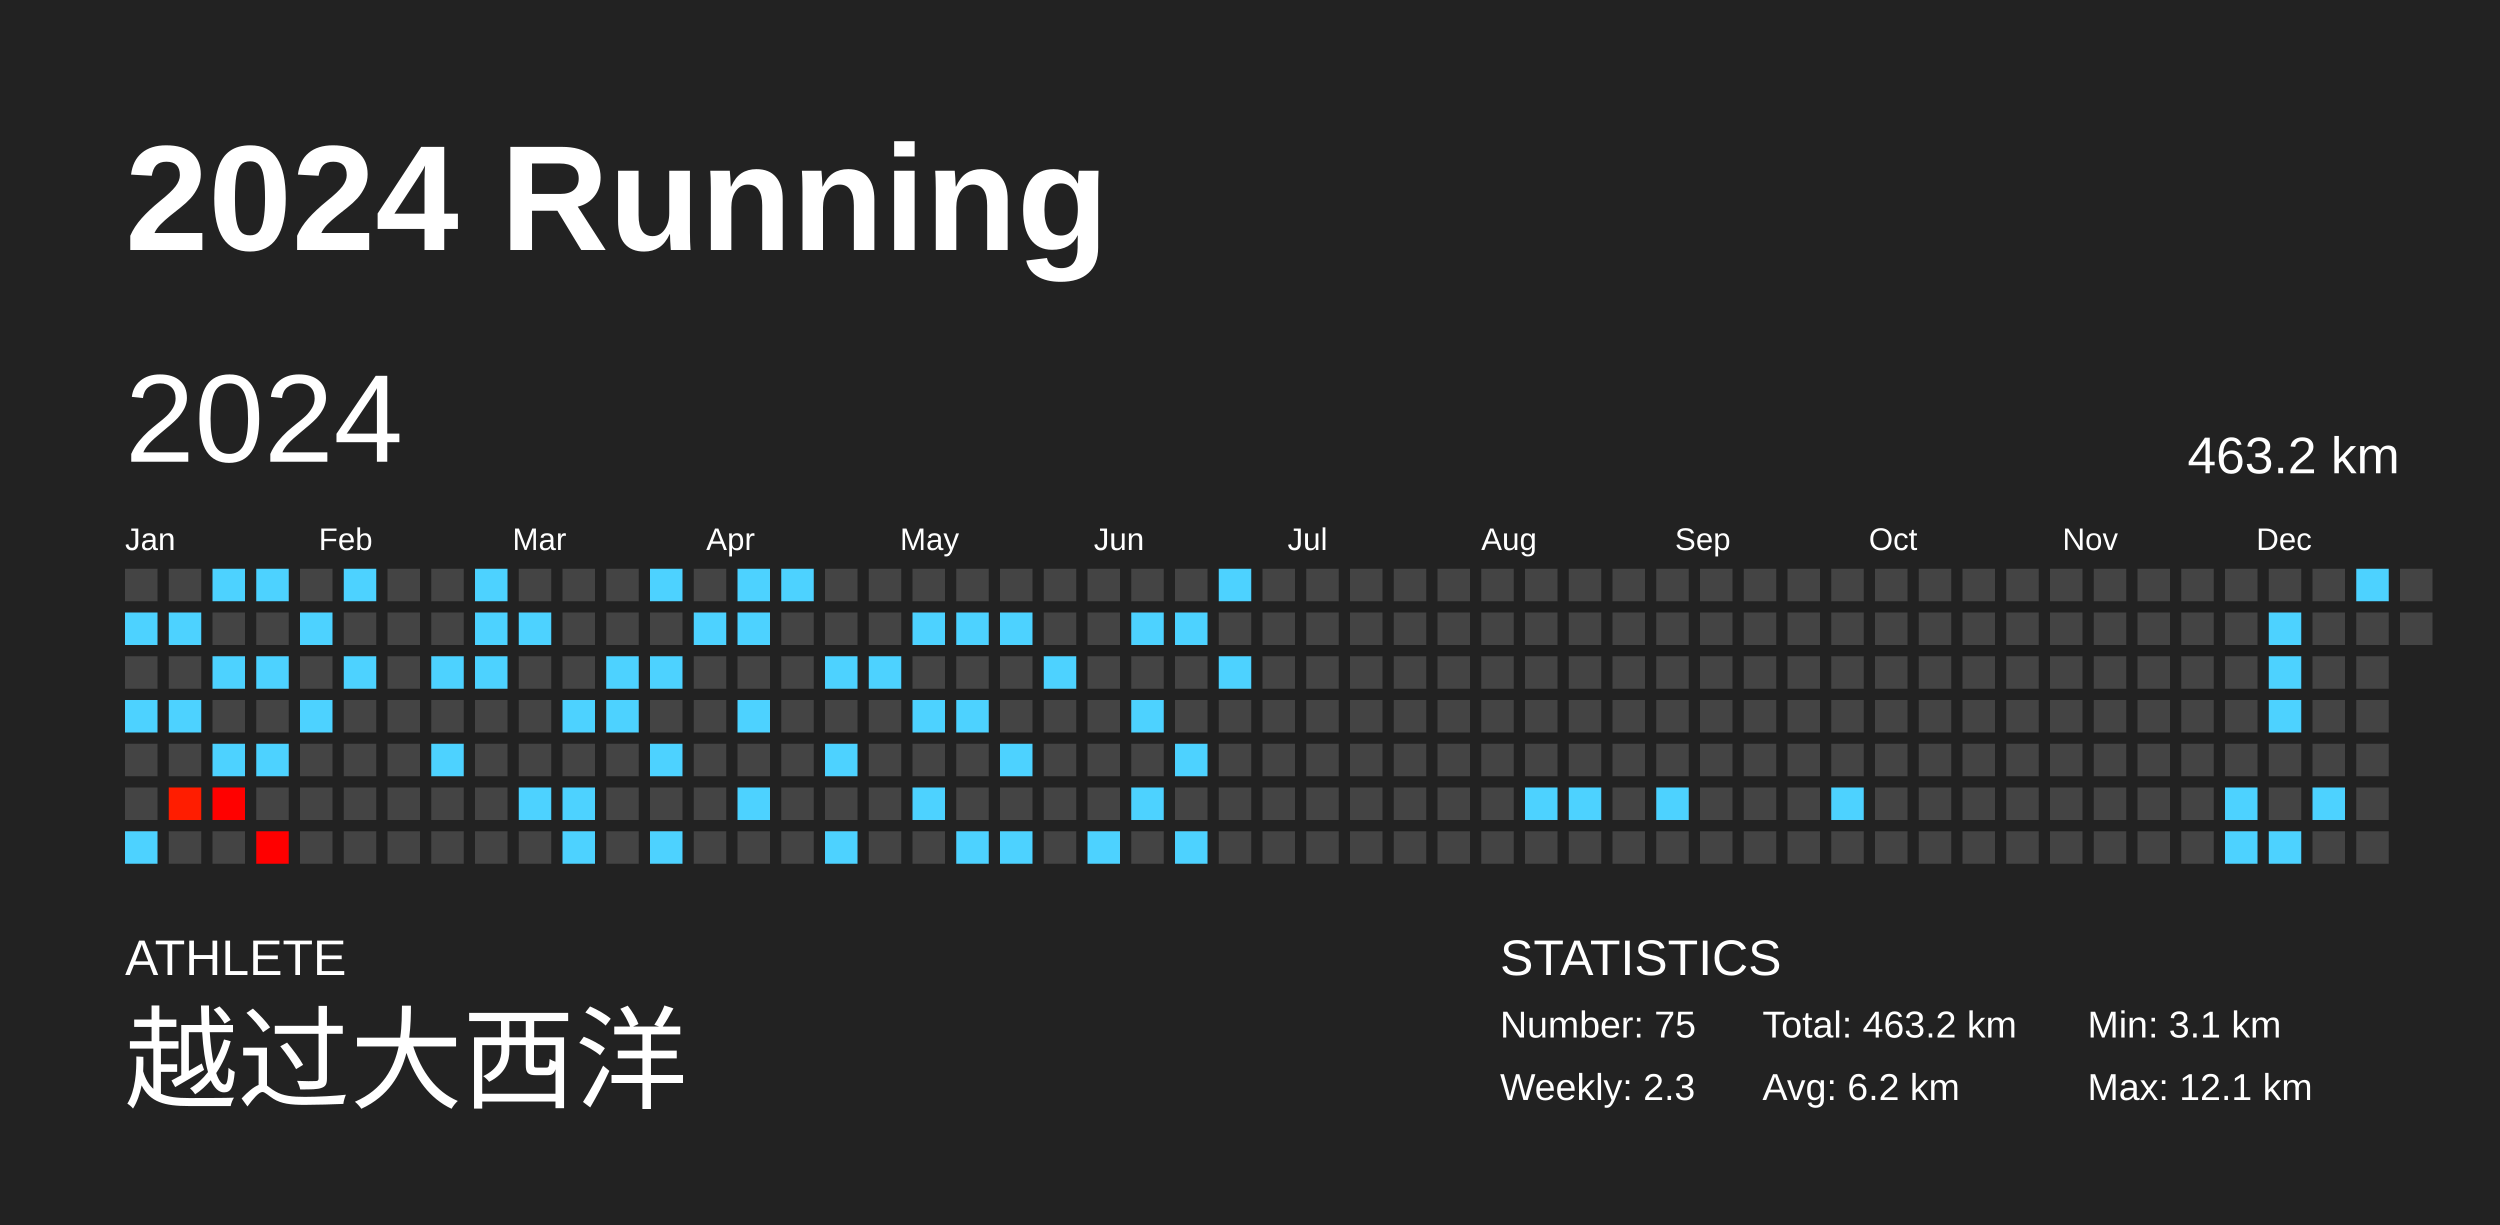
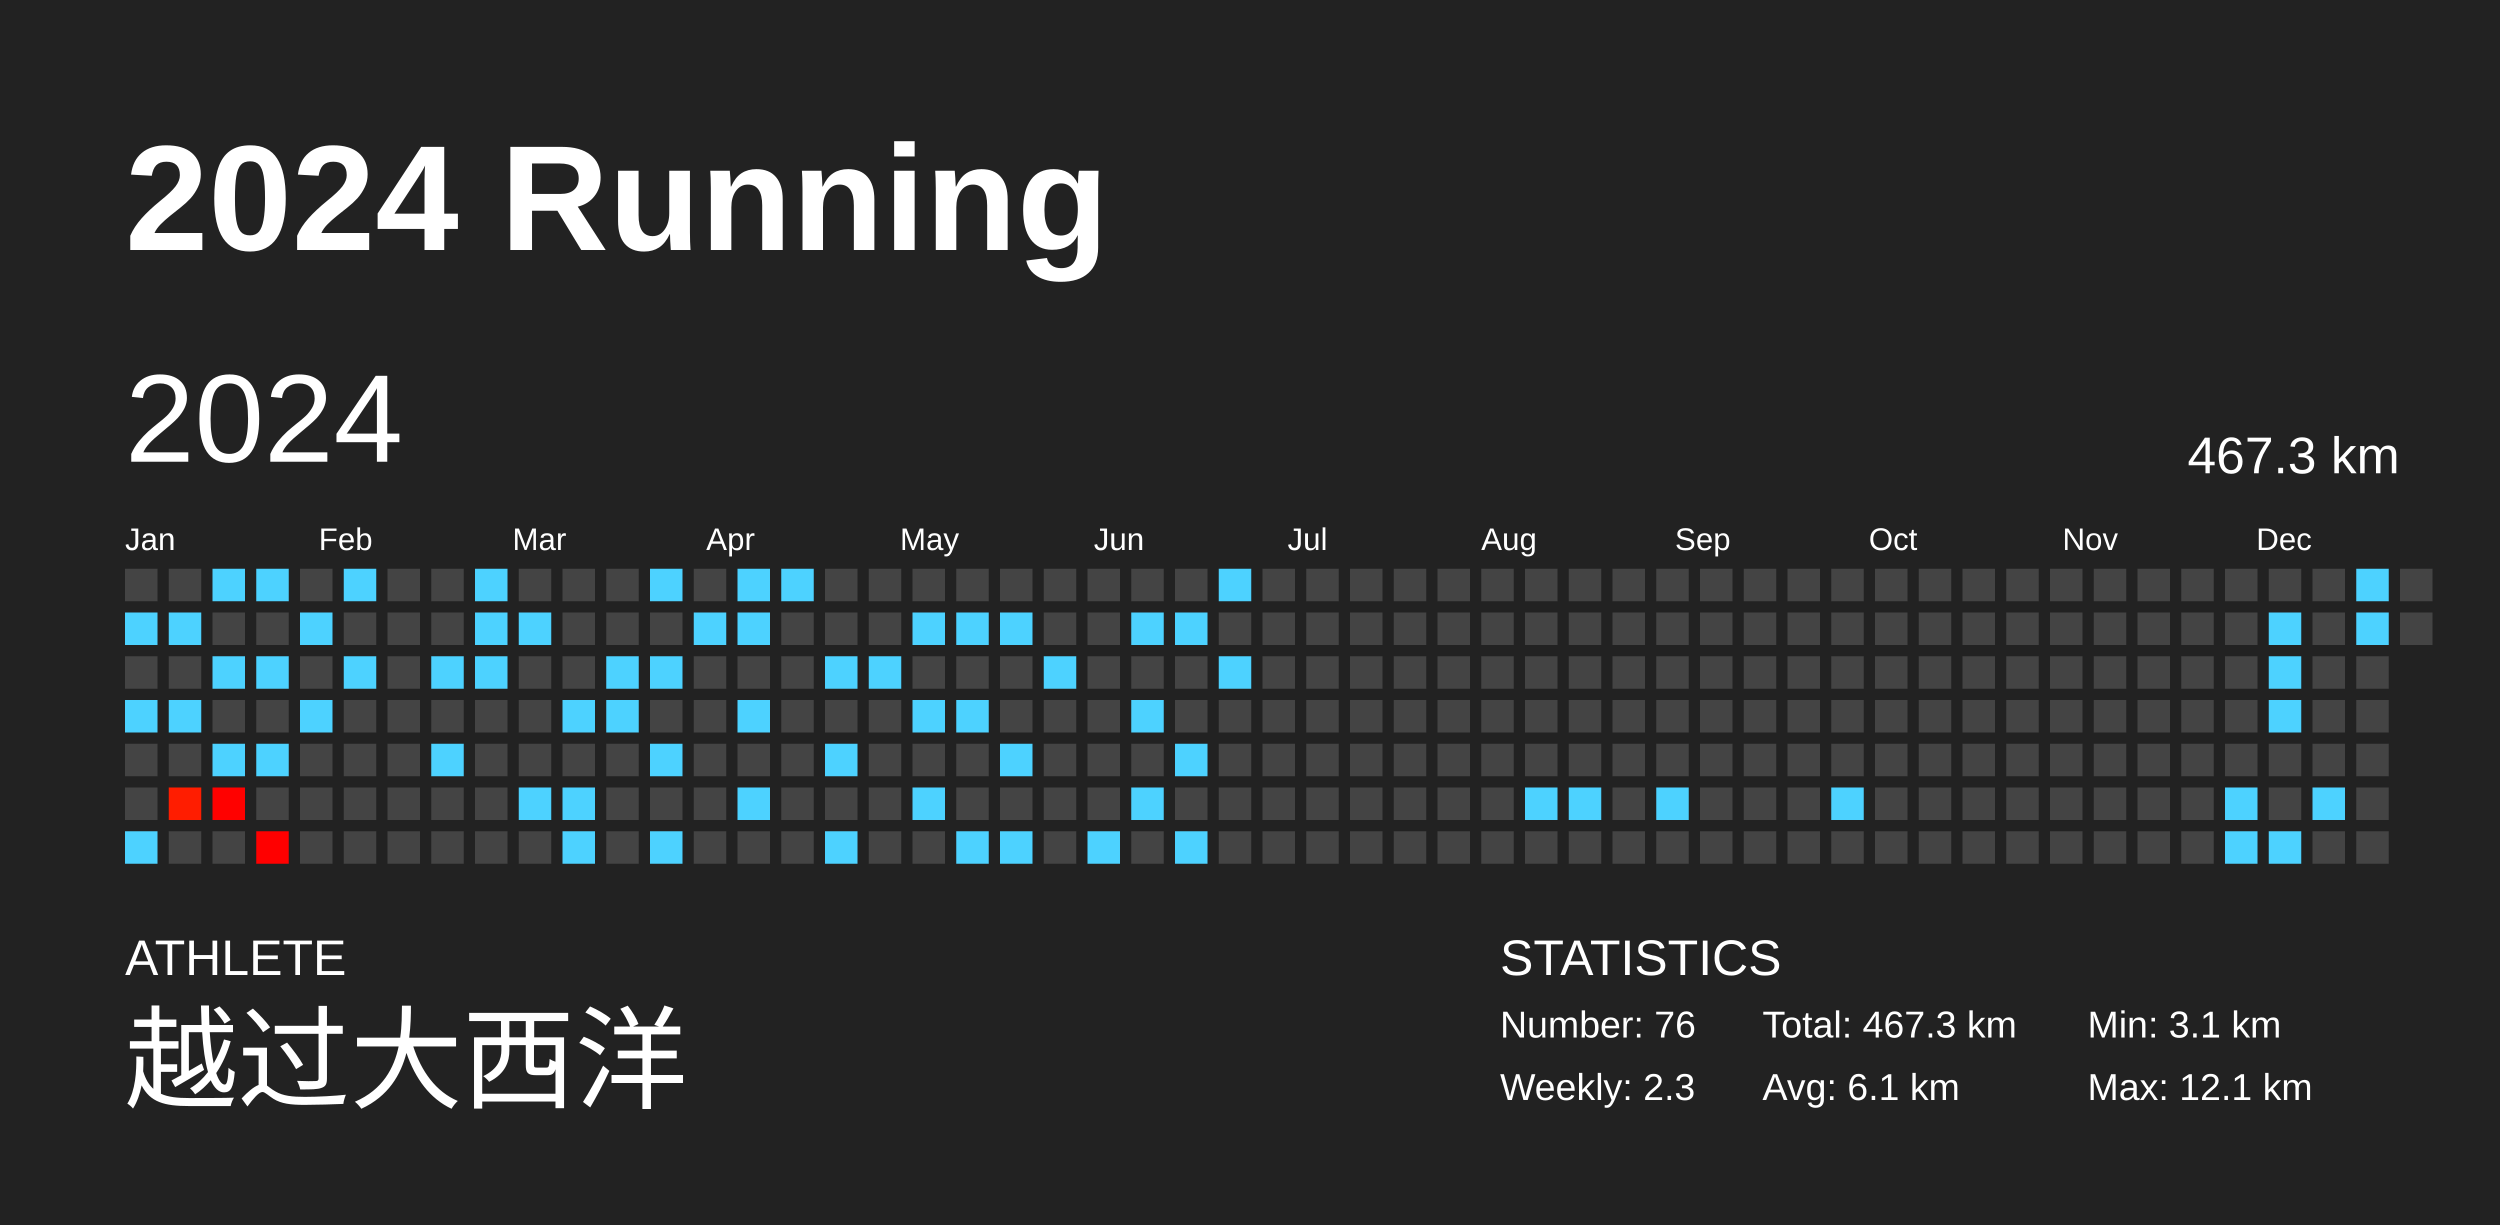
<svg xmlns="http://www.w3.org/2000/svg" baseProfile="full" height="98mm" version="1.1" viewBox="0,0,200,98" width="200mm">
  <defs />
  <rect fill="#222222" height="98" width="200" x="0" y="0" />
  <text fill="#FFFFFF" style="font-size:12px; font-family:Arial; font-weight:bold;" x="10" y="20">2024 Running</text>
  <text fill="#FFFFFF" style="font-size:4px; font-family:Arial" x="10" y="78">ATHLETE</text>
  <text fill="#FFFFFF" style="font-size:9px; font-family:Arial" x="10" y="88">越过大西洋</text>
  <text fill="#FFFFFF" style="font-size:4px; font-family:Arial" x="120" y="78">STATISTICS</text>
-   <text fill="#FFFFFF" style="font-size:3px; font-family:Arial" x="120" y="83">Number: 75</text>
+   <text fill="#FFFFFF" style="font-size:3px; font-family:Arial" x="120" y="83">Number: 76</text>
  <text fill="#FFFFFF" style="font-size:3px; font-family:Arial" x="120" y="88">Weekly: 2.3</text>
-   <text fill="#FFFFFF" style="font-size:3px; font-family:Arial" x="141" y="83">Total: 463.2 km</text>
-   <text fill="#FFFFFF" style="font-size:3px; font-family:Arial" x="141" y="88">Avg: 6.2 km</text>
+   <text fill="#FFFFFF" style="font-size:3px; font-family:Arial" x="141" y="83">Total: 467.3 km</text>
+   <text fill="#FFFFFF" style="font-size:3px; font-family:Arial" x="141" y="88">Avg: 6.1 km</text>
  <text fill="#FFFFFF" style="font-size:3px; font-family:Arial" x="167" y="83">Min: 3.1 km</text>
  <text fill="#FFFFFF" style="font-size:3px; font-family:Arial" x="167" y="88">Max: 12.1 km</text>
  <text dominant-baseline="hanging" fill="#FFFFFF" style="font-size:10.0px; font-family:Arial;" x="10" y="30">2024</text>
-   <text dominant-baseline="hanging" fill="#FFFFFF" style="font-size:4.125px; font-family:Arial;" x="175" y="35">463.2 km</text>
+   <text dominant-baseline="hanging" fill="#FFFFFF" style="font-size:4.125px; font-family:Arial;" x="175" y="35">467.3 km</text>
  <text fill="#FFFFFF" style="font-size:2.5px; font-family:Arial" x="10.0" y="44">Jan</text>
  <text fill="#FFFFFF" style="font-size:2.5px; font-family:Arial" x="25.5" y="44">Feb</text>
  <text fill="#FFFFFF" style="font-size:2.5px; font-family:Arial" x="41.0" y="44">Mar</text>
  <text fill="#FFFFFF" style="font-size:2.5px; font-family:Arial" x="56.5" y="44">Apr</text>
  <text fill="#FFFFFF" style="font-size:2.5px; font-family:Arial" x="72.0" y="44">May</text>
  <text fill="#FFFFFF" style="font-size:2.5px; font-family:Arial" x="87.5" y="44">Jun</text>
  <text fill="#FFFFFF" style="font-size:2.5px; font-family:Arial" x="103.0" y="44">Jul</text>
  <text fill="#FFFFFF" style="font-size:2.5px; font-family:Arial" x="118.5" y="44">Aug</text>
  <text fill="#FFFFFF" style="font-size:2.5px; font-family:Arial" x="134.0" y="44">Sep</text>
  <text fill="#FFFFFF" style="font-size:2.5px; font-family:Arial" x="149.5" y="44">Oct</text>
  <text fill="#FFFFFF" style="font-size:2.5px; font-family:Arial" x="165.0" y="44">Nov</text>
  <text fill="#FFFFFF" style="font-size:2.5px; font-family:Arial" x="180.5" y="44">Dec</text>
  <rect fill="#444444" height="2.6" width="2.6" x="10.0" y="45.5" />
  <rect fill="#4dd2ff" height="2.6" width="2.6" x="10.0" y="49.0" />
  <rect fill="#444444" height="2.6" width="2.6" x="10.0" y="52.5" />
  <rect fill="#4dd2ff" height="2.6" width="2.6" x="10.0" y="56.0" />
  <rect fill="#444444" height="2.6" width="2.6" x="10.0" y="59.5" />
  <rect fill="#444444" height="2.6" width="2.6" x="10.0" y="63.0" />
  <rect fill="#4dd2ff" height="2.6" width="2.6" x="10.0" y="66.5" />
  <rect fill="#444444" height="2.6" width="2.6" x="13.5" y="45.5" />
  <rect fill="#4dd2ff" height="2.6" width="2.6" x="13.5" y="49.0" />
  <rect fill="#444444" height="2.6" width="2.6" x="13.5" y="52.5" />
  <rect fill="#4dd2ff" height="2.6" width="2.6" x="13.5" y="56.0" />
  <rect fill="#444444" height="2.6" width="2.6" x="13.5" y="59.5" />
  <rect fill="#ff1d00" height="2.6" width="2.6" x="13.5" y="63.0" />
  <rect fill="#444444" height="2.6" width="2.6" x="13.5" y="66.5" />
  <rect fill="#4dd2ff" height="2.6" width="2.6" x="17.0" y="45.5" />
  <rect fill="#444444" height="2.6" width="2.6" x="17.0" y="49.0" />
  <rect fill="#4dd2ff" height="2.6" width="2.6" x="17.0" y="52.5" />
  <rect fill="#444444" height="2.6" width="2.6" x="17.0" y="56.0" />
  <rect fill="#4dd2ff" height="2.6" width="2.6" x="17.0" y="59.5" />
  <rect fill="#ff0100" height="2.6" width="2.6" x="17.0" y="63.0" />
  <rect fill="#444444" height="2.6" width="2.6" x="17.0" y="66.5" />
  <rect fill="#4dd2ff" height="2.6" width="2.6" x="20.5" y="45.5" />
  <rect fill="#444444" height="2.6" width="2.6" x="20.5" y="49.0" />
  <rect fill="#4dd2ff" height="2.6" width="2.6" x="20.5" y="52.5" />
  <rect fill="#444444" height="2.6" width="2.6" x="20.5" y="56.0" />
  <rect fill="#4dd2ff" height="2.6" width="2.6" x="20.5" y="59.5" />
  <rect fill="#444444" height="2.6" width="2.6" x="20.5" y="63.0" />
  <rect fill="#ff0000" height="2.6" width="2.6" x="20.5" y="66.5" />
  <rect fill="#444444" height="2.6" width="2.6" x="24.0" y="45.5" />
  <rect fill="#4dd2ff" height="2.6" width="2.6" x="24.0" y="49.0" />
  <rect fill="#444444" height="2.6" width="2.6" x="24.0" y="52.5" />
  <rect fill="#4dd2ff" height="2.6" width="2.6" x="24.0" y="56.0" />
  <rect fill="#444444" height="2.6" width="2.6" x="24.0" y="59.5" />
  <rect fill="#444444" height="2.6" width="2.6" x="24.0" y="63.0" />
  <rect fill="#444444" height="2.6" width="2.6" x="24.0" y="66.5" />
  <rect fill="#4dd2ff" height="2.6" width="2.6" x="27.5" y="45.5" />
  <rect fill="#444444" height="2.6" width="2.6" x="27.5" y="49.0" />
  <rect fill="#4dd2ff" height="2.6" width="2.6" x="27.5" y="52.5" />
  <rect fill="#444444" height="2.6" width="2.6" x="27.5" y="56.0" />
  <rect fill="#444444" height="2.6" width="2.6" x="27.5" y="59.5" />
  <rect fill="#444444" height="2.6" width="2.6" x="27.5" y="63.0" />
  <rect fill="#444444" height="2.6" width="2.6" x="27.5" y="66.5" />
  <rect fill="#444444" height="2.6" width="2.6" x="31.0" y="45.5" />
  <rect fill="#444444" height="2.6" width="2.6" x="31.0" y="49.0" />
  <rect fill="#444444" height="2.6" width="2.6" x="31.0" y="52.5" />
  <rect fill="#444444" height="2.6" width="2.6" x="31.0" y="56.0" />
  <rect fill="#444444" height="2.6" width="2.6" x="31.0" y="59.5" />
  <rect fill="#444444" height="2.6" width="2.6" x="31.0" y="63.0" />
  <rect fill="#444444" height="2.6" width="2.6" x="31.0" y="66.5" />
  <rect fill="#444444" height="2.6" width="2.6" x="34.5" y="45.5" />
  <rect fill="#444444" height="2.6" width="2.6" x="34.5" y="49.0" />
  <rect fill="#4dd2ff" height="2.6" width="2.6" x="34.5" y="52.5" />
  <rect fill="#444444" height="2.6" width="2.6" x="34.5" y="56.0" />
  <rect fill="#4dd2ff" height="2.6" width="2.6" x="34.5" y="59.5" />
  <rect fill="#444444" height="2.6" width="2.6" x="34.5" y="63.0" />
  <rect fill="#444444" height="2.6" width="2.6" x="34.5" y="66.5" />
  <rect fill="#4dd2ff" height="2.6" width="2.6" x="38.0" y="45.5" />
  <rect fill="#4dd2ff" height="2.6" width="2.6" x="38.0" y="49.0" />
  <rect fill="#4dd2ff" height="2.6" width="2.6" x="38.0" y="52.5" />
  <rect fill="#444444" height="2.6" width="2.6" x="38.0" y="56.0" />
  <rect fill="#444444" height="2.6" width="2.6" x="38.0" y="59.5" />
  <rect fill="#444444" height="2.6" width="2.6" x="38.0" y="63.0" />
  <rect fill="#444444" height="2.6" width="2.6" x="38.0" y="66.5" />
  <rect fill="#444444" height="2.6" width="2.6" x="41.5" y="45.5" />
  <rect fill="#4dd2ff" height="2.6" width="2.6" x="41.5" y="49.0" />
  <rect fill="#444444" height="2.6" width="2.6" x="41.5" y="52.5" />
  <rect fill="#444444" height="2.6" width="2.6" x="41.5" y="56.0" />
  <rect fill="#444444" height="2.6" width="2.6" x="41.5" y="59.5" />
  <rect fill="#4dd2ff" height="2.6" width="2.6" x="41.5" y="63.0" />
  <rect fill="#444444" height="2.6" width="2.6" x="41.5" y="66.5" />
  <rect fill="#444444" height="2.6" width="2.6" x="45.0" y="45.5" />
  <rect fill="#444444" height="2.6" width="2.6" x="45.0" y="49.0" />
  <rect fill="#444444" height="2.6" width="2.6" x="45.0" y="52.5" />
  <rect fill="#4dd2ff" height="2.6" width="2.6" x="45.0" y="56.0" />
  <rect fill="#444444" height="2.6" width="2.6" x="45.0" y="59.5" />
  <rect fill="#4dd2ff" height="2.6" width="2.6" x="45.0" y="63.0" />
  <rect fill="#4dd2ff" height="2.6" width="2.6" x="45.0" y="66.5" />
  <rect fill="#444444" height="2.6" width="2.6" x="48.5" y="45.5" />
  <rect fill="#444444" height="2.6" width="2.6" x="48.5" y="49.0" />
  <rect fill="#4dd2ff" height="2.6" width="2.6" x="48.5" y="52.5" />
  <rect fill="#4dd2ff" height="2.6" width="2.6" x="48.5" y="56.0" />
  <rect fill="#444444" height="2.6" width="2.6" x="48.5" y="59.5" />
  <rect fill="#444444" height="2.6" width="2.6" x="48.5" y="63.0" />
  <rect fill="#444444" height="2.6" width="2.6" x="48.5" y="66.5" />
  <rect fill="#4dd2ff" height="2.6" width="2.6" x="52.0" y="45.5" />
  <rect fill="#444444" height="2.6" width="2.6" x="52.0" y="49.0" />
  <rect fill="#4dd2ff" height="2.6" width="2.6" x="52.0" y="52.5" />
  <rect fill="#444444" height="2.6" width="2.6" x="52.0" y="56.0" />
  <rect fill="#4dd2ff" height="2.6" width="2.6" x="52.0" y="59.5" />
  <rect fill="#444444" height="2.6" width="2.6" x="52.0" y="63.0" />
  <rect fill="#4dd2ff" height="2.6" width="2.6" x="52.0" y="66.5" />
  <rect fill="#444444" height="2.6" width="2.6" x="55.5" y="45.5" />
  <rect fill="#4dd2ff" height="2.6" width="2.6" x="55.5" y="49.0" />
  <rect fill="#444444" height="2.6" width="2.6" x="55.5" y="52.5" />
  <rect fill="#444444" height="2.6" width="2.6" x="55.5" y="56.0" />
  <rect fill="#444444" height="2.6" width="2.6" x="55.5" y="59.5" />
  <rect fill="#444444" height="2.6" width="2.6" x="55.5" y="63.0" />
  <rect fill="#444444" height="2.6" width="2.6" x="55.5" y="66.5" />
  <rect fill="#4dd2ff" height="2.6" width="2.6" x="59.0" y="45.5" />
  <rect fill="#4dd2ff" height="2.6" width="2.6" x="59.0" y="49.0" />
  <rect fill="#444444" height="2.6" width="2.6" x="59.0" y="52.5" />
  <rect fill="#4dd2ff" height="2.6" width="2.6" x="59.0" y="56.0" />
  <rect fill="#444444" height="2.6" width="2.6" x="59.0" y="59.5" />
  <rect fill="#4dd2ff" height="2.6" width="2.6" x="59.0" y="63.0" />
  <rect fill="#444444" height="2.6" width="2.6" x="59.0" y="66.5" />
  <rect fill="#4dd2ff" height="2.6" width="2.6" x="62.5" y="45.5" />
  <rect fill="#444444" height="2.6" width="2.6" x="62.5" y="49.0" />
  <rect fill="#444444" height="2.6" width="2.6" x="62.5" y="52.5" />
  <rect fill="#444444" height="2.6" width="2.6" x="62.5" y="56.0" />
  <rect fill="#444444" height="2.6" width="2.6" x="62.5" y="59.5" />
  <rect fill="#444444" height="2.6" width="2.6" x="62.5" y="63.0" />
  <rect fill="#444444" height="2.6" width="2.6" x="62.5" y="66.5" />
  <rect fill="#444444" height="2.6" width="2.6" x="66.0" y="45.5" />
  <rect fill="#444444" height="2.6" width="2.6" x="66.0" y="49.0" />
  <rect fill="#4dd2ff" height="2.6" width="2.6" x="66.0" y="52.5" />
  <rect fill="#444444" height="2.6" width="2.6" x="66.0" y="56.0" />
  <rect fill="#4dd2ff" height="2.6" width="2.6" x="66.0" y="59.5" />
  <rect fill="#444444" height="2.6" width="2.6" x="66.0" y="63.0" />
  <rect fill="#4dd2ff" height="2.6" width="2.6" x="66.0" y="66.5" />
  <rect fill="#444444" height="2.6" width="2.6" x="69.5" y="45.5" />
  <rect fill="#444444" height="2.6" width="2.6" x="69.5" y="49.0" />
  <rect fill="#4dd2ff" height="2.6" width="2.6" x="69.5" y="52.5" />
  <rect fill="#444444" height="2.6" width="2.6" x="69.5" y="56.0" />
  <rect fill="#444444" height="2.6" width="2.6" x="69.5" y="59.5" />
  <rect fill="#444444" height="2.6" width="2.6" x="69.5" y="63.0" />
  <rect fill="#444444" height="2.6" width="2.6" x="69.5" y="66.5" />
  <rect fill="#444444" height="2.6" width="2.6" x="73.0" y="45.5" />
  <rect fill="#4dd2ff" height="2.6" width="2.6" x="73.0" y="49.0" />
  <rect fill="#444444" height="2.6" width="2.6" x="73.0" y="52.5" />
  <rect fill="#4dd2ff" height="2.6" width="2.6" x="73.0" y="56.0" />
  <rect fill="#444444" height="2.6" width="2.6" x="73.0" y="59.5" />
  <rect fill="#4dd2ff" height="2.6" width="2.6" x="73.0" y="63.0" />
  <rect fill="#444444" height="2.6" width="2.6" x="73.0" y="66.5" />
  <rect fill="#444444" height="2.6" width="2.6" x="76.5" y="45.5" />
  <rect fill="#4dd2ff" height="2.6" width="2.6" x="76.5" y="49.0" />
  <rect fill="#444444" height="2.6" width="2.6" x="76.5" y="52.5" />
  <rect fill="#4dd2ff" height="2.6" width="2.6" x="76.5" y="56.0" />
  <rect fill="#444444" height="2.6" width="2.6" x="76.5" y="59.5" />
  <rect fill="#444444" height="2.6" width="2.6" x="76.5" y="63.0" />
  <rect fill="#4dd2ff" height="2.6" width="2.6" x="76.5" y="66.5" />
  <rect fill="#444444" height="2.6" width="2.6" x="80.0" y="45.5" />
  <rect fill="#4dd2ff" height="2.6" width="2.6" x="80.0" y="49.0" />
  <rect fill="#444444" height="2.6" width="2.6" x="80.0" y="52.5" />
  <rect fill="#444444" height="2.6" width="2.6" x="80.0" y="56.0" />
  <rect fill="#4dd2ff" height="2.6" width="2.6" x="80.0" y="59.5" />
  <rect fill="#444444" height="2.6" width="2.6" x="80.0" y="63.0" />
  <rect fill="#4dd2ff" height="2.6" width="2.6" x="80.0" y="66.5" />
  <rect fill="#444444" height="2.6" width="2.6" x="83.5" y="45.5" />
  <rect fill="#444444" height="2.6" width="2.6" x="83.5" y="49.0" />
  <rect fill="#4dd2ff" height="2.6" width="2.6" x="83.5" y="52.5" />
  <rect fill="#444444" height="2.6" width="2.6" x="83.5" y="56.0" />
  <rect fill="#444444" height="2.6" width="2.6" x="83.5" y="59.5" />
  <rect fill="#444444" height="2.6" width="2.6" x="83.5" y="63.0" />
  <rect fill="#444444" height="2.6" width="2.6" x="83.5" y="66.5" />
  <rect fill="#444444" height="2.6" width="2.6" x="87.0" y="45.5" />
  <rect fill="#444444" height="2.6" width="2.6" x="87.0" y="49.0" />
  <rect fill="#444444" height="2.6" width="2.6" x="87.0" y="52.5" />
  <rect fill="#444444" height="2.6" width="2.6" x="87.0" y="56.0" />
  <rect fill="#444444" height="2.6" width="2.6" x="87.0" y="59.5" />
  <rect fill="#444444" height="2.6" width="2.6" x="87.0" y="63.0" />
  <rect fill="#4dd2ff" height="2.6" width="2.6" x="87.0" y="66.5" />
  <rect fill="#444444" height="2.6" width="2.6" x="90.5" y="45.5" />
  <rect fill="#4dd2ff" height="2.6" width="2.6" x="90.5" y="49.0" />
  <rect fill="#444444" height="2.6" width="2.6" x="90.5" y="52.5" />
  <rect fill="#4dd2ff" height="2.6" width="2.6" x="90.5" y="56.0" />
  <rect fill="#444444" height="2.6" width="2.6" x="90.5" y="59.5" />
  <rect fill="#4dd2ff" height="2.6" width="2.6" x="90.5" y="63.0" />
  <rect fill="#444444" height="2.6" width="2.6" x="90.5" y="66.5" />
  <rect fill="#444444" height="2.6" width="2.6" x="94.0" y="45.5" />
  <rect fill="#4dd2ff" height="2.6" width="2.6" x="94.0" y="49.0" />
  <rect fill="#444444" height="2.6" width="2.6" x="94.0" y="52.5" />
  <rect fill="#444444" height="2.6" width="2.6" x="94.0" y="56.0" />
  <rect fill="#4dd2ff" height="2.6" width="2.6" x="94.0" y="59.5" />
  <rect fill="#444444" height="2.6" width="2.6" x="94.0" y="63.0" />
  <rect fill="#4dd2ff" height="2.6" width="2.6" x="94.0" y="66.5" />
  <rect fill="#4dd2ff" height="2.6" width="2.6" x="97.5" y="45.5" />
  <rect fill="#444444" height="2.6" width="2.6" x="97.5" y="49.0" />
  <rect fill="#4dd2ff" height="2.6" width="2.6" x="97.5" y="52.5" />
  <rect fill="#444444" height="2.6" width="2.6" x="97.5" y="56.0" />
  <rect fill="#444444" height="2.6" width="2.6" x="97.5" y="59.5" />
  <rect fill="#444444" height="2.6" width="2.6" x="97.5" y="63.0" />
  <rect fill="#444444" height="2.6" width="2.6" x="97.5" y="66.5" />
  <rect fill="#444444" height="2.6" width="2.6" x="101.0" y="45.5" />
  <rect fill="#444444" height="2.6" width="2.6" x="101.0" y="49.0" />
  <rect fill="#444444" height="2.6" width="2.6" x="101.0" y="52.5" />
  <rect fill="#444444" height="2.6" width="2.6" x="101.0" y="56.0" />
  <rect fill="#444444" height="2.6" width="2.6" x="101.0" y="59.5" />
  <rect fill="#444444" height="2.6" width="2.6" x="101.0" y="63.0" />
  <rect fill="#444444" height="2.6" width="2.6" x="101.0" y="66.5" />
  <rect fill="#444444" height="2.6" width="2.6" x="104.5" y="45.5" />
  <rect fill="#444444" height="2.6" width="2.6" x="104.5" y="49.0" />
  <rect fill="#444444" height="2.6" width="2.6" x="104.5" y="52.5" />
  <rect fill="#444444" height="2.6" width="2.6" x="104.5" y="56.0" />
  <rect fill="#444444" height="2.6" width="2.6" x="104.5" y="59.5" />
  <rect fill="#444444" height="2.6" width="2.6" x="104.5" y="63.0" />
  <rect fill="#444444" height="2.6" width="2.6" x="104.5" y="66.5" />
  <rect fill="#444444" height="2.6" width="2.6" x="108.0" y="45.5" />
  <rect fill="#444444" height="2.6" width="2.6" x="108.0" y="49.0" />
  <rect fill="#444444" height="2.6" width="2.6" x="108.0" y="52.5" />
  <rect fill="#444444" height="2.6" width="2.6" x="108.0" y="56.0" />
  <rect fill="#444444" height="2.6" width="2.6" x="108.0" y="59.5" />
  <rect fill="#444444" height="2.6" width="2.6" x="108.0" y="63.0" />
  <rect fill="#444444" height="2.6" width="2.6" x="108.0" y="66.5" />
  <rect fill="#444444" height="2.6" width="2.6" x="111.5" y="45.5" />
  <rect fill="#444444" height="2.6" width="2.6" x="111.5" y="49.0" />
  <rect fill="#444444" height="2.6" width="2.6" x="111.5" y="52.5" />
  <rect fill="#444444" height="2.6" width="2.6" x="111.5" y="56.0" />
  <rect fill="#444444" height="2.6" width="2.6" x="111.5" y="59.5" />
  <rect fill="#444444" height="2.6" width="2.6" x="111.5" y="63.0" />
  <rect fill="#444444" height="2.6" width="2.6" x="111.5" y="66.5" />
  <rect fill="#444444" height="2.6" width="2.6" x="115.0" y="45.5" />
  <rect fill="#444444" height="2.6" width="2.6" x="115.0" y="49.0" />
  <rect fill="#444444" height="2.6" width="2.6" x="115.0" y="52.5" />
  <rect fill="#444444" height="2.6" width="2.6" x="115.0" y="56.0" />
  <rect fill="#444444" height="2.6" width="2.6" x="115.0" y="59.5" />
  <rect fill="#444444" height="2.6" width="2.6" x="115.0" y="63.0" />
  <rect fill="#444444" height="2.6" width="2.6" x="115.0" y="66.5" />
  <rect fill="#444444" height="2.6" width="2.6" x="118.5" y="45.5" />
  <rect fill="#444444" height="2.6" width="2.6" x="118.5" y="49.0" />
  <rect fill="#444444" height="2.6" width="2.6" x="118.5" y="52.5" />
  <rect fill="#444444" height="2.6" width="2.6" x="118.5" y="56.0" />
  <rect fill="#444444" height="2.6" width="2.6" x="118.5" y="59.5" />
  <rect fill="#444444" height="2.6" width="2.6" x="118.5" y="63.0" />
  <rect fill="#444444" height="2.6" width="2.6" x="118.5" y="66.5" />
  <rect fill="#444444" height="2.6" width="2.6" x="122.0" y="45.5" />
  <rect fill="#444444" height="2.6" width="2.6" x="122.0" y="49.0" />
  <rect fill="#444444" height="2.6" width="2.6" x="122.0" y="52.5" />
  <rect fill="#444444" height="2.6" width="2.6" x="122.0" y="56.0" />
  <rect fill="#444444" height="2.6" width="2.6" x="122.0" y="59.5" />
  <rect fill="#4dd2ff" height="2.6" width="2.6" x="122.0" y="63.0" />
  <rect fill="#444444" height="2.6" width="2.6" x="122.0" y="66.5" />
  <rect fill="#444444" height="2.6" width="2.6" x="125.5" y="45.5" />
  <rect fill="#444444" height="2.6" width="2.6" x="125.5" y="49.0" />
  <rect fill="#444444" height="2.6" width="2.6" x="125.5" y="52.5" />
  <rect fill="#444444" height="2.6" width="2.6" x="125.5" y="56.0" />
  <rect fill="#444444" height="2.6" width="2.6" x="125.5" y="59.5" />
  <rect fill="#4dd2ff" height="2.6" width="2.6" x="125.5" y="63.0" />
  <rect fill="#444444" height="2.6" width="2.6" x="125.5" y="66.5" />
  <rect fill="#444444" height="2.6" width="2.6" x="129.0" y="45.5" />
  <rect fill="#444444" height="2.6" width="2.6" x="129.0" y="49.0" />
  <rect fill="#444444" height="2.6" width="2.6" x="129.0" y="52.5" />
  <rect fill="#444444" height="2.6" width="2.6" x="129.0" y="56.0" />
  <rect fill="#444444" height="2.6" width="2.6" x="129.0" y="59.5" />
  <rect fill="#444444" height="2.6" width="2.6" x="129.0" y="63.0" />
  <rect fill="#444444" height="2.6" width="2.6" x="129.0" y="66.5" />
  <rect fill="#444444" height="2.6" width="2.6" x="132.5" y="45.5" />
  <rect fill="#444444" height="2.6" width="2.6" x="132.5" y="49.0" />
  <rect fill="#444444" height="2.6" width="2.6" x="132.5" y="52.5" />
  <rect fill="#444444" height="2.6" width="2.6" x="132.5" y="56.0" />
  <rect fill="#444444" height="2.6" width="2.6" x="132.5" y="59.5" />
  <rect fill="#4dd2ff" height="2.6" width="2.6" x="132.5" y="63.0" />
  <rect fill="#444444" height="2.6" width="2.6" x="132.5" y="66.5" />
  <rect fill="#444444" height="2.6" width="2.6" x="136.0" y="45.5" />
  <rect fill="#444444" height="2.6" width="2.6" x="136.0" y="49.0" />
  <rect fill="#444444" height="2.6" width="2.6" x="136.0" y="52.5" />
  <rect fill="#444444" height="2.6" width="2.6" x="136.0" y="56.0" />
  <rect fill="#444444" height="2.6" width="2.6" x="136.0" y="59.5" />
  <rect fill="#444444" height="2.6" width="2.6" x="136.0" y="63.0" />
  <rect fill="#444444" height="2.6" width="2.6" x="136.0" y="66.5" />
  <rect fill="#444444" height="2.6" width="2.6" x="139.5" y="45.5" />
  <rect fill="#444444" height="2.6" width="2.6" x="139.5" y="49.0" />
  <rect fill="#444444" height="2.6" width="2.6" x="139.5" y="52.5" />
  <rect fill="#444444" height="2.6" width="2.6" x="139.5" y="56.0" />
  <rect fill="#444444" height="2.6" width="2.6" x="139.5" y="59.5" />
  <rect fill="#444444" height="2.6" width="2.6" x="139.5" y="63.0" />
  <rect fill="#444444" height="2.6" width="2.6" x="139.5" y="66.5" />
  <rect fill="#444444" height="2.6" width="2.6" x="143.0" y="45.5" />
  <rect fill="#444444" height="2.6" width="2.6" x="143.0" y="49.0" />
  <rect fill="#444444" height="2.6" width="2.6" x="143.0" y="52.5" />
  <rect fill="#444444" height="2.6" width="2.6" x="143.0" y="56.0" />
  <rect fill="#444444" height="2.6" width="2.6" x="143.0" y="59.5" />
  <rect fill="#444444" height="2.6" width="2.6" x="143.0" y="63.0" />
  <rect fill="#444444" height="2.6" width="2.6" x="143.0" y="66.5" />
  <rect fill="#444444" height="2.6" width="2.6" x="146.5" y="45.5" />
  <rect fill="#444444" height="2.6" width="2.6" x="146.5" y="49.0" />
  <rect fill="#444444" height="2.6" width="2.6" x="146.5" y="52.5" />
  <rect fill="#444444" height="2.6" width="2.6" x="146.5" y="56.0" />
  <rect fill="#444444" height="2.6" width="2.6" x="146.5" y="59.5" />
  <rect fill="#4dd2ff" height="2.6" width="2.6" x="146.5" y="63.0" />
  <rect fill="#444444" height="2.6" width="2.6" x="146.5" y="66.5" />
  <rect fill="#444444" height="2.6" width="2.6" x="150.0" y="45.5" />
  <rect fill="#444444" height="2.6" width="2.6" x="150.0" y="49.0" />
  <rect fill="#444444" height="2.6" width="2.6" x="150.0" y="52.5" />
  <rect fill="#444444" height="2.6" width="2.6" x="150.0" y="56.0" />
  <rect fill="#444444" height="2.6" width="2.6" x="150.0" y="59.5" />
  <rect fill="#444444" height="2.6" width="2.6" x="150.0" y="63.0" />
  <rect fill="#444444" height="2.6" width="2.6" x="150.0" y="66.5" />
  <rect fill="#444444" height="2.6" width="2.6" x="153.5" y="45.5" />
  <rect fill="#444444" height="2.6" width="2.6" x="153.5" y="49.0" />
  <rect fill="#444444" height="2.6" width="2.6" x="153.5" y="52.5" />
  <rect fill="#444444" height="2.6" width="2.6" x="153.5" y="56.0" />
  <rect fill="#444444" height="2.6" width="2.6" x="153.5" y="59.5" />
  <rect fill="#444444" height="2.6" width="2.6" x="153.5" y="63.0" />
  <rect fill="#444444" height="2.6" width="2.6" x="153.5" y="66.5" />
  <rect fill="#444444" height="2.6" width="2.6" x="157.0" y="45.5" />
  <rect fill="#444444" height="2.6" width="2.6" x="157.0" y="49.0" />
  <rect fill="#444444" height="2.6" width="2.6" x="157.0" y="52.5" />
  <rect fill="#444444" height="2.6" width="2.6" x="157.0" y="56.0" />
  <rect fill="#444444" height="2.6" width="2.6" x="157.0" y="59.5" />
  <rect fill="#444444" height="2.6" width="2.6" x="157.0" y="63.0" />
  <rect fill="#444444" height="2.6" width="2.6" x="157.0" y="66.5" />
  <rect fill="#444444" height="2.6" width="2.6" x="160.5" y="45.5" />
  <rect fill="#444444" height="2.6" width="2.6" x="160.5" y="49.0" />
  <rect fill="#444444" height="2.6" width="2.6" x="160.5" y="52.5" />
  <rect fill="#444444" height="2.6" width="2.6" x="160.5" y="56.0" />
  <rect fill="#444444" height="2.6" width="2.6" x="160.5" y="59.5" />
  <rect fill="#444444" height="2.6" width="2.6" x="160.5" y="63.0" />
  <rect fill="#444444" height="2.6" width="2.6" x="160.5" y="66.5" />
  <rect fill="#444444" height="2.6" width="2.6" x="164.0" y="45.5" />
  <rect fill="#444444" height="2.6" width="2.6" x="164.0" y="49.0" />
  <rect fill="#444444" height="2.6" width="2.6" x="164.0" y="52.5" />
  <rect fill="#444444" height="2.6" width="2.6" x="164.0" y="56.0" />
  <rect fill="#444444" height="2.6" width="2.6" x="164.0" y="59.5" />
  <rect fill="#444444" height="2.6" width="2.6" x="164.0" y="63.0" />
  <rect fill="#444444" height="2.6" width="2.6" x="164.0" y="66.5" />
  <rect fill="#444444" height="2.6" width="2.6" x="167.5" y="45.5" />
  <rect fill="#444444" height="2.6" width="2.6" x="167.5" y="49.0" />
  <rect fill="#444444" height="2.6" width="2.6" x="167.5" y="52.5" />
  <rect fill="#444444" height="2.6" width="2.6" x="167.5" y="56.0" />
  <rect fill="#444444" height="2.6" width="2.6" x="167.5" y="59.5" />
  <rect fill="#444444" height="2.6" width="2.6" x="167.5" y="63.0" />
  <rect fill="#444444" height="2.6" width="2.6" x="167.5" y="66.5" />
  <rect fill="#444444" height="2.6" width="2.6" x="171.0" y="45.5" />
  <rect fill="#444444" height="2.6" width="2.6" x="171.0" y="49.0" />
  <rect fill="#444444" height="2.6" width="2.6" x="171.0" y="52.5" />
  <rect fill="#444444" height="2.6" width="2.6" x="171.0" y="56.0" />
  <rect fill="#444444" height="2.6" width="2.6" x="171.0" y="59.5" />
  <rect fill="#444444" height="2.6" width="2.6" x="171.0" y="63.0" />
  <rect fill="#444444" height="2.6" width="2.6" x="171.0" y="66.5" />
  <rect fill="#444444" height="2.6" width="2.6" x="174.5" y="45.5" />
  <rect fill="#444444" height="2.6" width="2.6" x="174.5" y="49.0" />
  <rect fill="#444444" height="2.6" width="2.6" x="174.5" y="52.5" />
  <rect fill="#444444" height="2.6" width="2.6" x="174.5" y="56.0" />
  <rect fill="#444444" height="2.6" width="2.6" x="174.5" y="59.5" />
  <rect fill="#444444" height="2.6" width="2.6" x="174.5" y="63.0" />
  <rect fill="#444444" height="2.6" width="2.6" x="174.5" y="66.5" />
  <rect fill="#444444" height="2.6" width="2.6" x="178.0" y="45.5" />
  <rect fill="#444444" height="2.6" width="2.6" x="178.0" y="49.0" />
  <rect fill="#444444" height="2.6" width="2.6" x="178.0" y="52.5" />
  <rect fill="#444444" height="2.6" width="2.6" x="178.0" y="56.0" />
  <rect fill="#444444" height="2.6" width="2.6" x="178.0" y="59.5" />
  <rect fill="#4dd2ff" height="2.6" width="2.6" x="178.0" y="63.0" />
  <rect fill="#4dd2ff" height="2.6" width="2.6" x="178.0" y="66.5" />
  <rect fill="#444444" height="2.6" width="2.6" x="181.5" y="45.5" />
  <rect fill="#4dd2ff" height="2.6" width="2.6" x="181.5" y="49.0" />
  <rect fill="#4dd2ff" height="2.6" width="2.6" x="181.5" y="52.5" />
  <rect fill="#4dd2ff" height="2.6" width="2.6" x="181.5" y="56.0" />
  <rect fill="#444444" height="2.6" width="2.6" x="181.5" y="59.5" />
  <rect fill="#444444" height="2.6" width="2.6" x="181.5" y="63.0" />
  <rect fill="#4dd2ff" height="2.6" width="2.6" x="181.5" y="66.5" />
  <rect fill="#444444" height="2.6" width="2.6" x="185.0" y="45.5" />
  <rect fill="#444444" height="2.6" width="2.6" x="185.0" y="49.0" />
  <rect fill="#444444" height="2.6" width="2.6" x="185.0" y="52.5" />
  <rect fill="#444444" height="2.6" width="2.6" x="185.0" y="56.0" />
  <rect fill="#444444" height="2.6" width="2.6" x="185.0" y="59.5" />
  <rect fill="#4dd2ff" height="2.6" width="2.6" x="185.0" y="63.0" />
  <rect fill="#444444" height="2.6" width="2.6" x="185.0" y="66.5" />
  <rect fill="#4dd2ff" height="2.6" width="2.6" x="188.5" y="45.5" />
-   <rect fill="#444444" height="2.6" width="2.6" x="188.5" y="49.0" />
+   <rect fill="#4dd2ff" height="2.6" width="2.6" x="188.5" y="49.0" />
  <rect fill="#444444" height="2.6" width="2.6" x="188.5" y="52.5" />
  <rect fill="#444444" height="2.6" width="2.6" x="188.5" y="56.0" />
  <rect fill="#444444" height="2.6" width="2.6" x="188.5" y="59.5" />
  <rect fill="#444444" height="2.6" width="2.6" x="188.5" y="63.0" />
  <rect fill="#444444" height="2.6" width="2.6" x="188.5" y="66.5" />
  <rect fill="#444444" height="2.6" width="2.6" x="192.0" y="45.5" />
  <rect fill="#444444" height="2.6" width="2.6" x="192.0" y="49.0" />
</svg>
